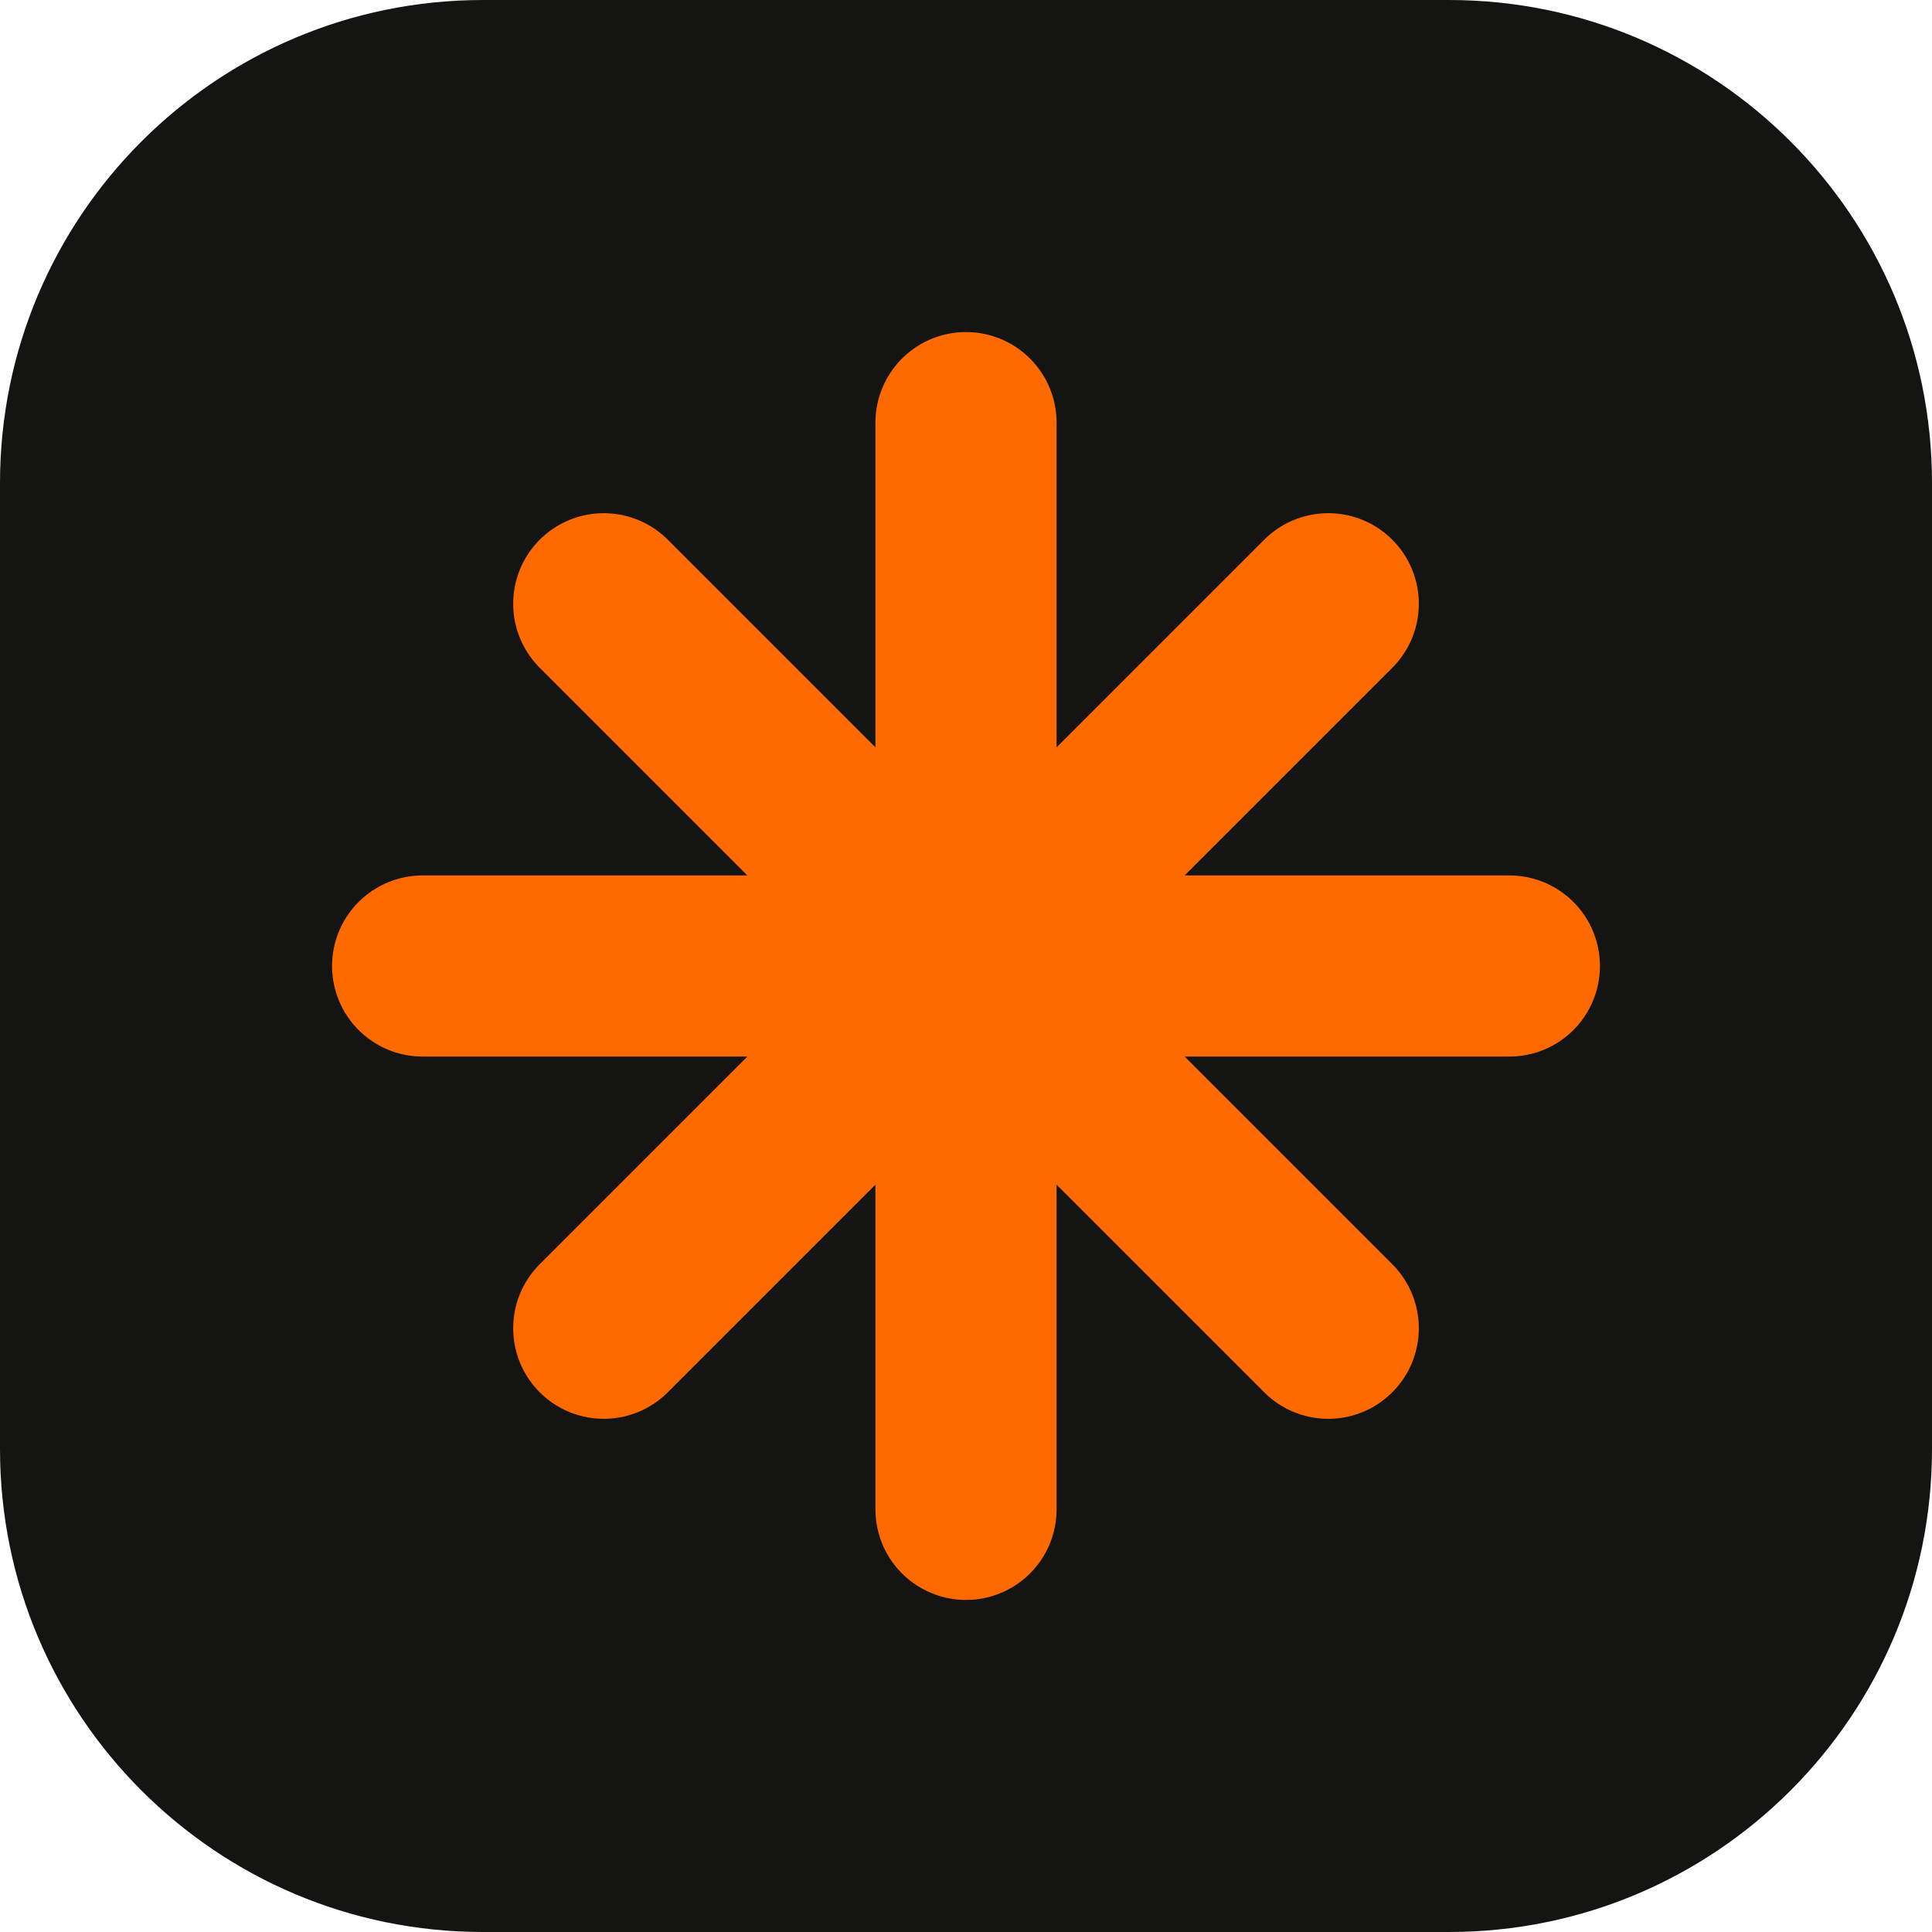
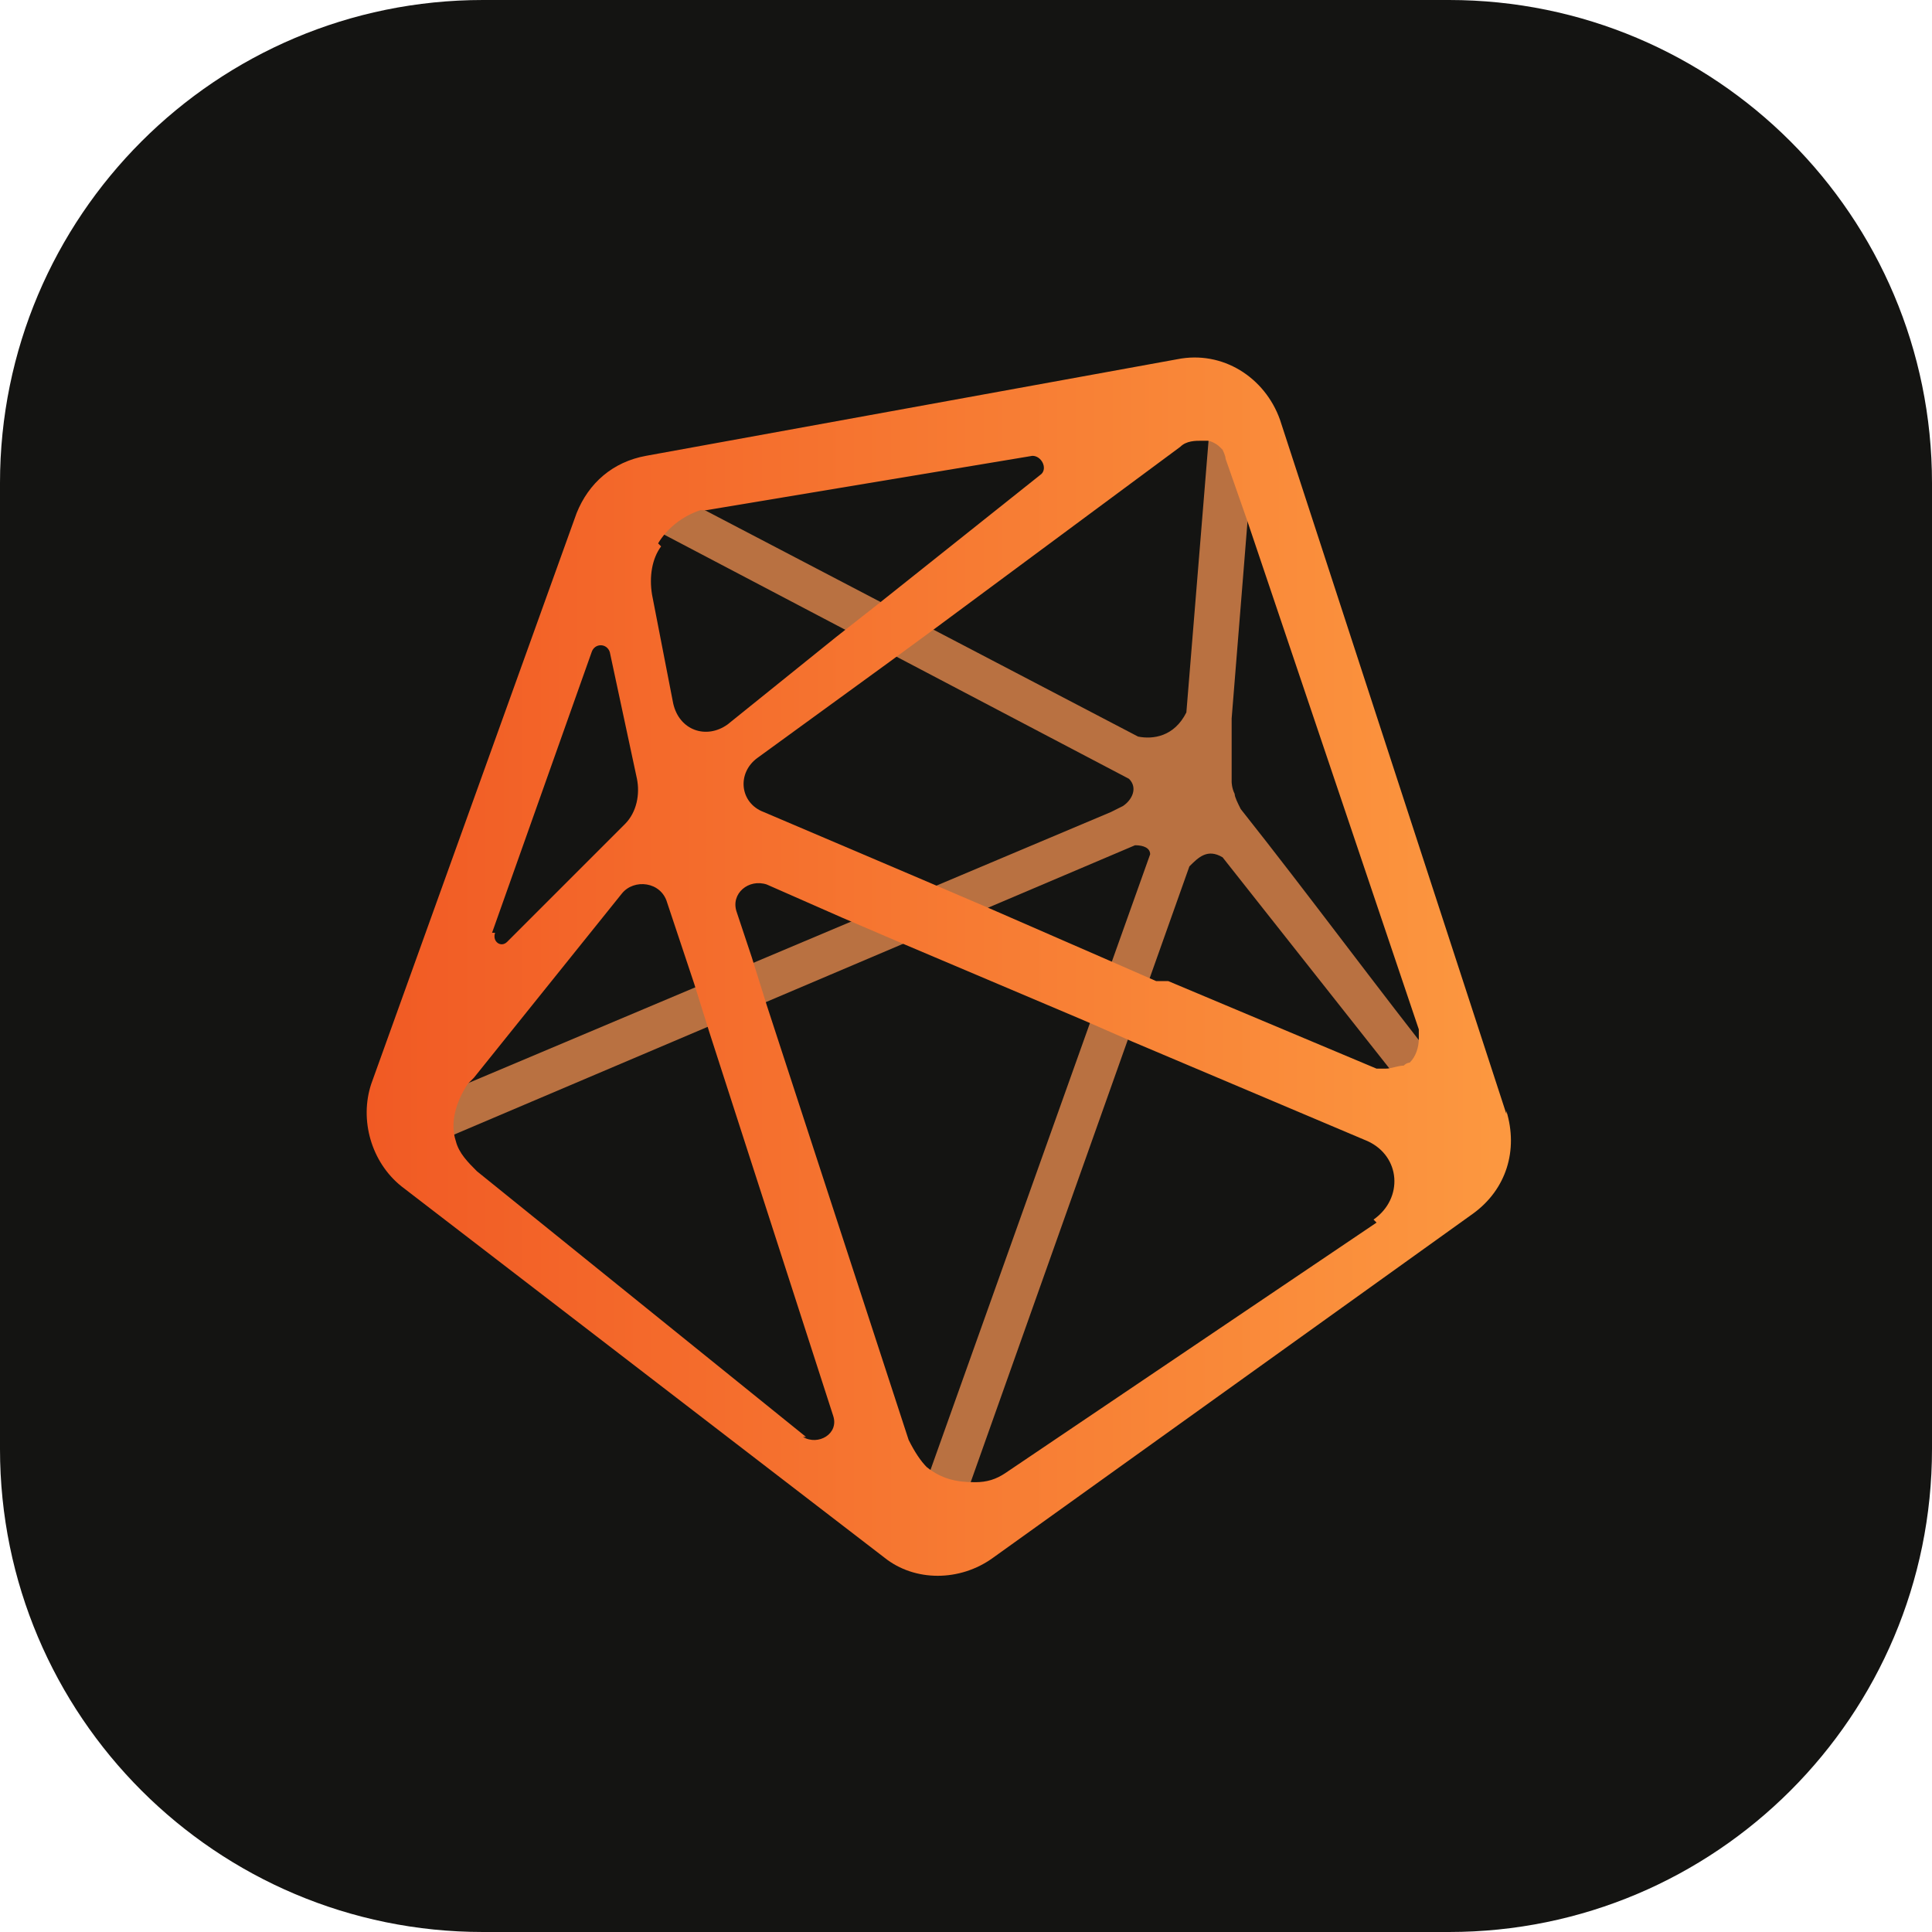
- <svg xmlns="http://www.w3.org/2000/svg" viewBox="0 0 64 64">
-   <rect width="64" height="64" rx="16" fill="#141412" />
-   <g stroke="#FF6A00" stroke-width="6" stroke-linecap="round">
-     <path d="M32 14v36M14 32h36M20 20l24 24M44 20L20 44" />
+ <svg xmlns="http://www.w3.org/2000/svg" id="Layer_1" version="1.1" viewBox="0 0 64 64">
+   <defs>
+     <style>
+       .st0 {
+         fill: #141412;
+       }
+ 
+       .st1 {
+         fill: url(#linear-gradient);
+       }
+ 
+       .st2 {
+         fill: #ff9855;
+         opacity: .7;
+       }
+     </style>
+     <linearGradient id="linear-gradient" x1="12.1" y1="32" x2="50" y2="32" gradientUnits="userSpaceOnUse">
+       <stop offset="0" stop-color="#f15a24" />
+       <stop offset="1" stop-color="#fc9840" />
+     </linearGradient>
+   </defs>
+   <rect class="st0" width="64" height="64" rx="16" ry="16" />
+   <g>
+     <path class="st2" d="M48,35.7l-1.1.8-6.4-8.1c-.5-.3-.8,0-1.1.3l-7.6,21.4-1.3-.5,7.6-21.3c0-.2-.2-.3-.5-.3h0l-23.3,9.9-.5-1.3,23-9.7.4-.2c.3-.2.5-.6.2-.9l-15.8-8.3.6-1.2,15.5,8.1c.5.1,1.2,0,1.6-.8l.8-9.8h1.5c0,.1-.8,10-.8,10,0,.1,0,.3,0,.5,0,.2,0,.4,0,.5,0,.2,0,.4,0,.6,0,.1,0,.3,0,.5,0,0,0,.2.1.4,0,.1.1.3.2.5,2.3,2.9,4.5,5.9,6.8,8.8Z" />
+     <path class="st1" d="M49.9,36.9l-7.5-23c-.5-1.4-1.9-2.3-3.4-2l-17.6,3.2c-1.1.2-1.9.9-2.3,1.9l-6.8,18.9c-.4,1.2,0,2.6,1,3.4l16,12.3c1,.8,2.5.8,3.6,0l15.9-11.4c1.1-.8,1.5-2.1,1.1-3.4ZM21.8,18c.3-.5.8-.9,1.4-1.1,0,0,.1,0,.2,0l10.8-1.8c.3,0,.5.4.3.6l-5.4,4.3-1.4,1.1-3.6,2.9c-.7.5-1.6.2-1.8-.7l-.7-3.6c-.1-.6,0-1.2.3-1.6ZM16.3,30.9l3.3-9.3c.1-.3.5-.3.6,0l.9,4.2c.1.5,0,1.1-.4,1.5l-3.9,3.9c-.2.2-.5,0-.4-.3ZM26.7,47.6l-10.9-8.8c-.3-.3-.6-.6-.7-1-.2-.6,0-1.3.4-1.9l.2-.2h0l4.9-6.1c.4-.5,1.3-.4,1.5.3l.9,2.7.5,1.6,4.1,12.7c.2.6-.5,1-1,.7ZM45.6,40.5l-12.3,8.3c-.3.2-.6.3-1,.3-.6,0-1.1-.1-1.6-.5-.2-.2-.4-.5-.6-.9l-4.7-14.4h0l-.5-1.6-.5-1.5c-.2-.6.4-1.1,1-.9l2.5,1.1,2.1.9,5.9,2.5,1.6.7,7.8,3.3c1.1.5,1.2,1.9.2,2.6ZM38.3,32.5l-1.6-.7h0s-3.9-1.7-3.9-1.7h0l-2.1-.9h0s-5.4-2.3-5.4-2.3c-.8-.3-.9-1.3-.2-1.8l4.4-3.2h0s1.5-1.1,1.5-1.1l8.1-6c.2-.2.5-.2.7-.2h0c0,0,.1,0,.2,0,0,0,0,0,0,0,.1,0,.3.1.4.2,0,0,0,0,.1.1,0,0,.1.2.1.3l.7,2,5.7,16.9c0,.1,0,.2,0,.3h0c0,.3-.1.6-.3.8,0,0,0,0,0,0,0,0-.1,0-.2.1-.2,0-.4.1-.6.1-.1,0-.2,0-.3,0l-6.9-2.9" />
  </g>
</svg>
